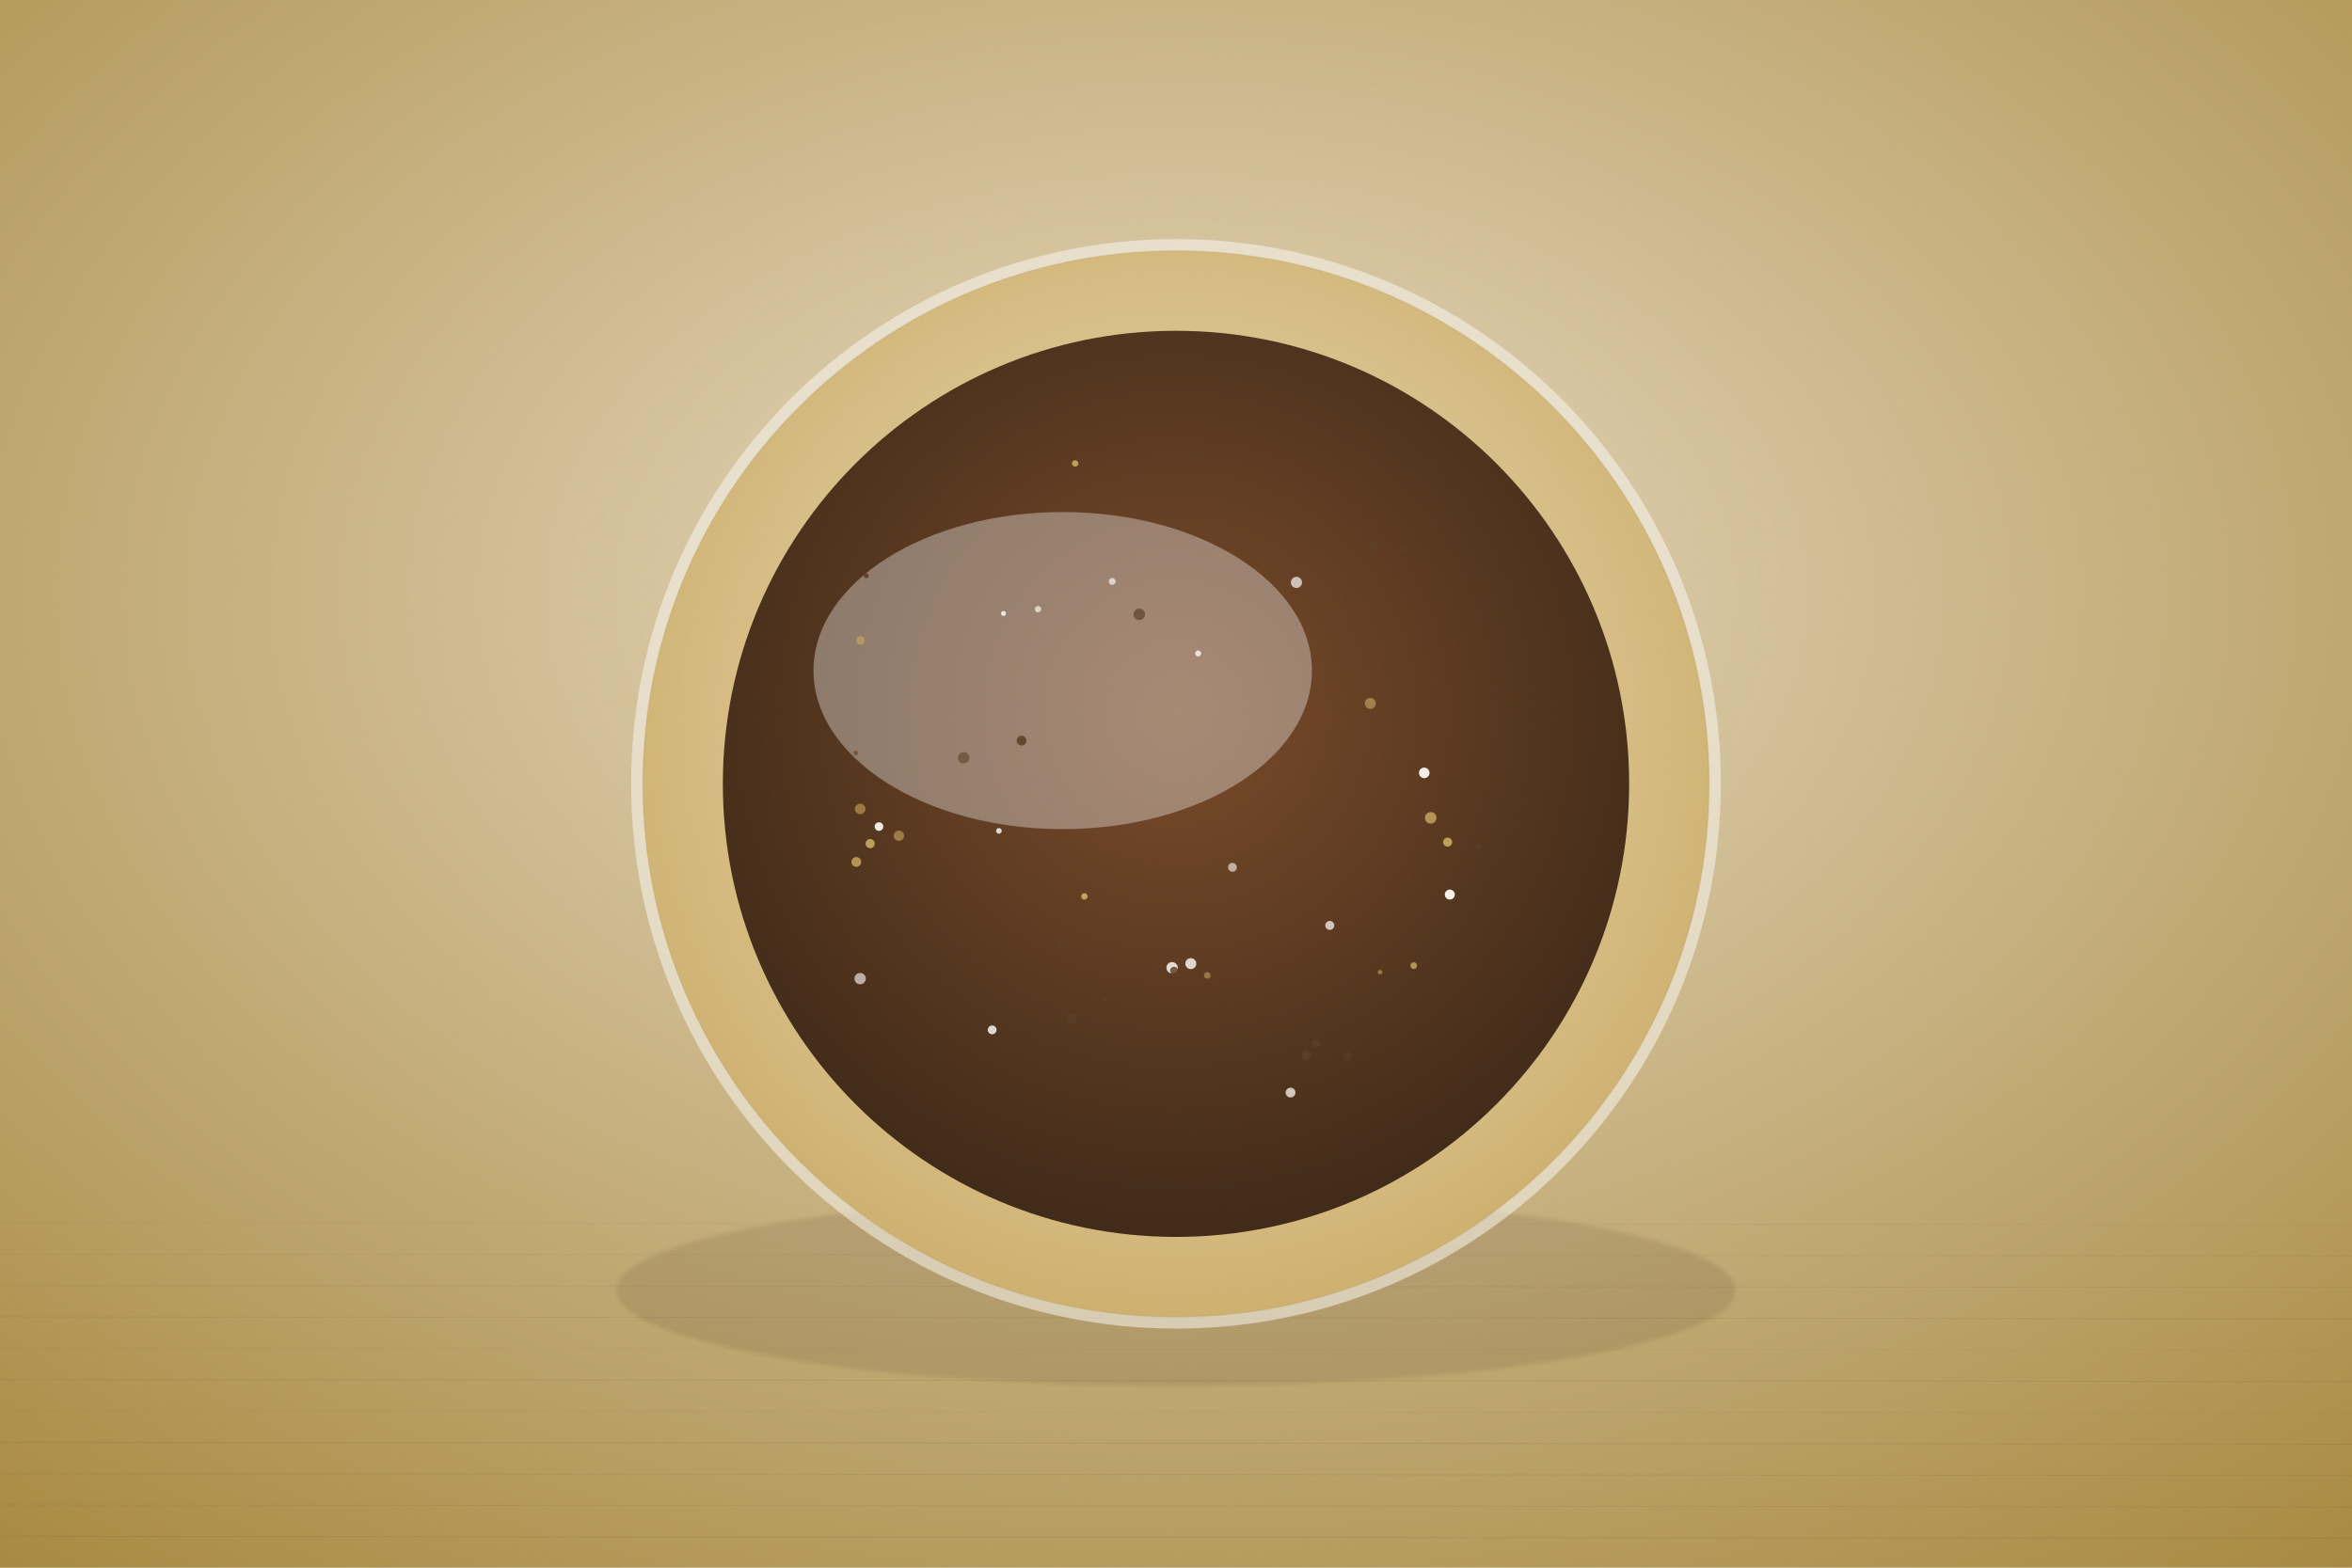
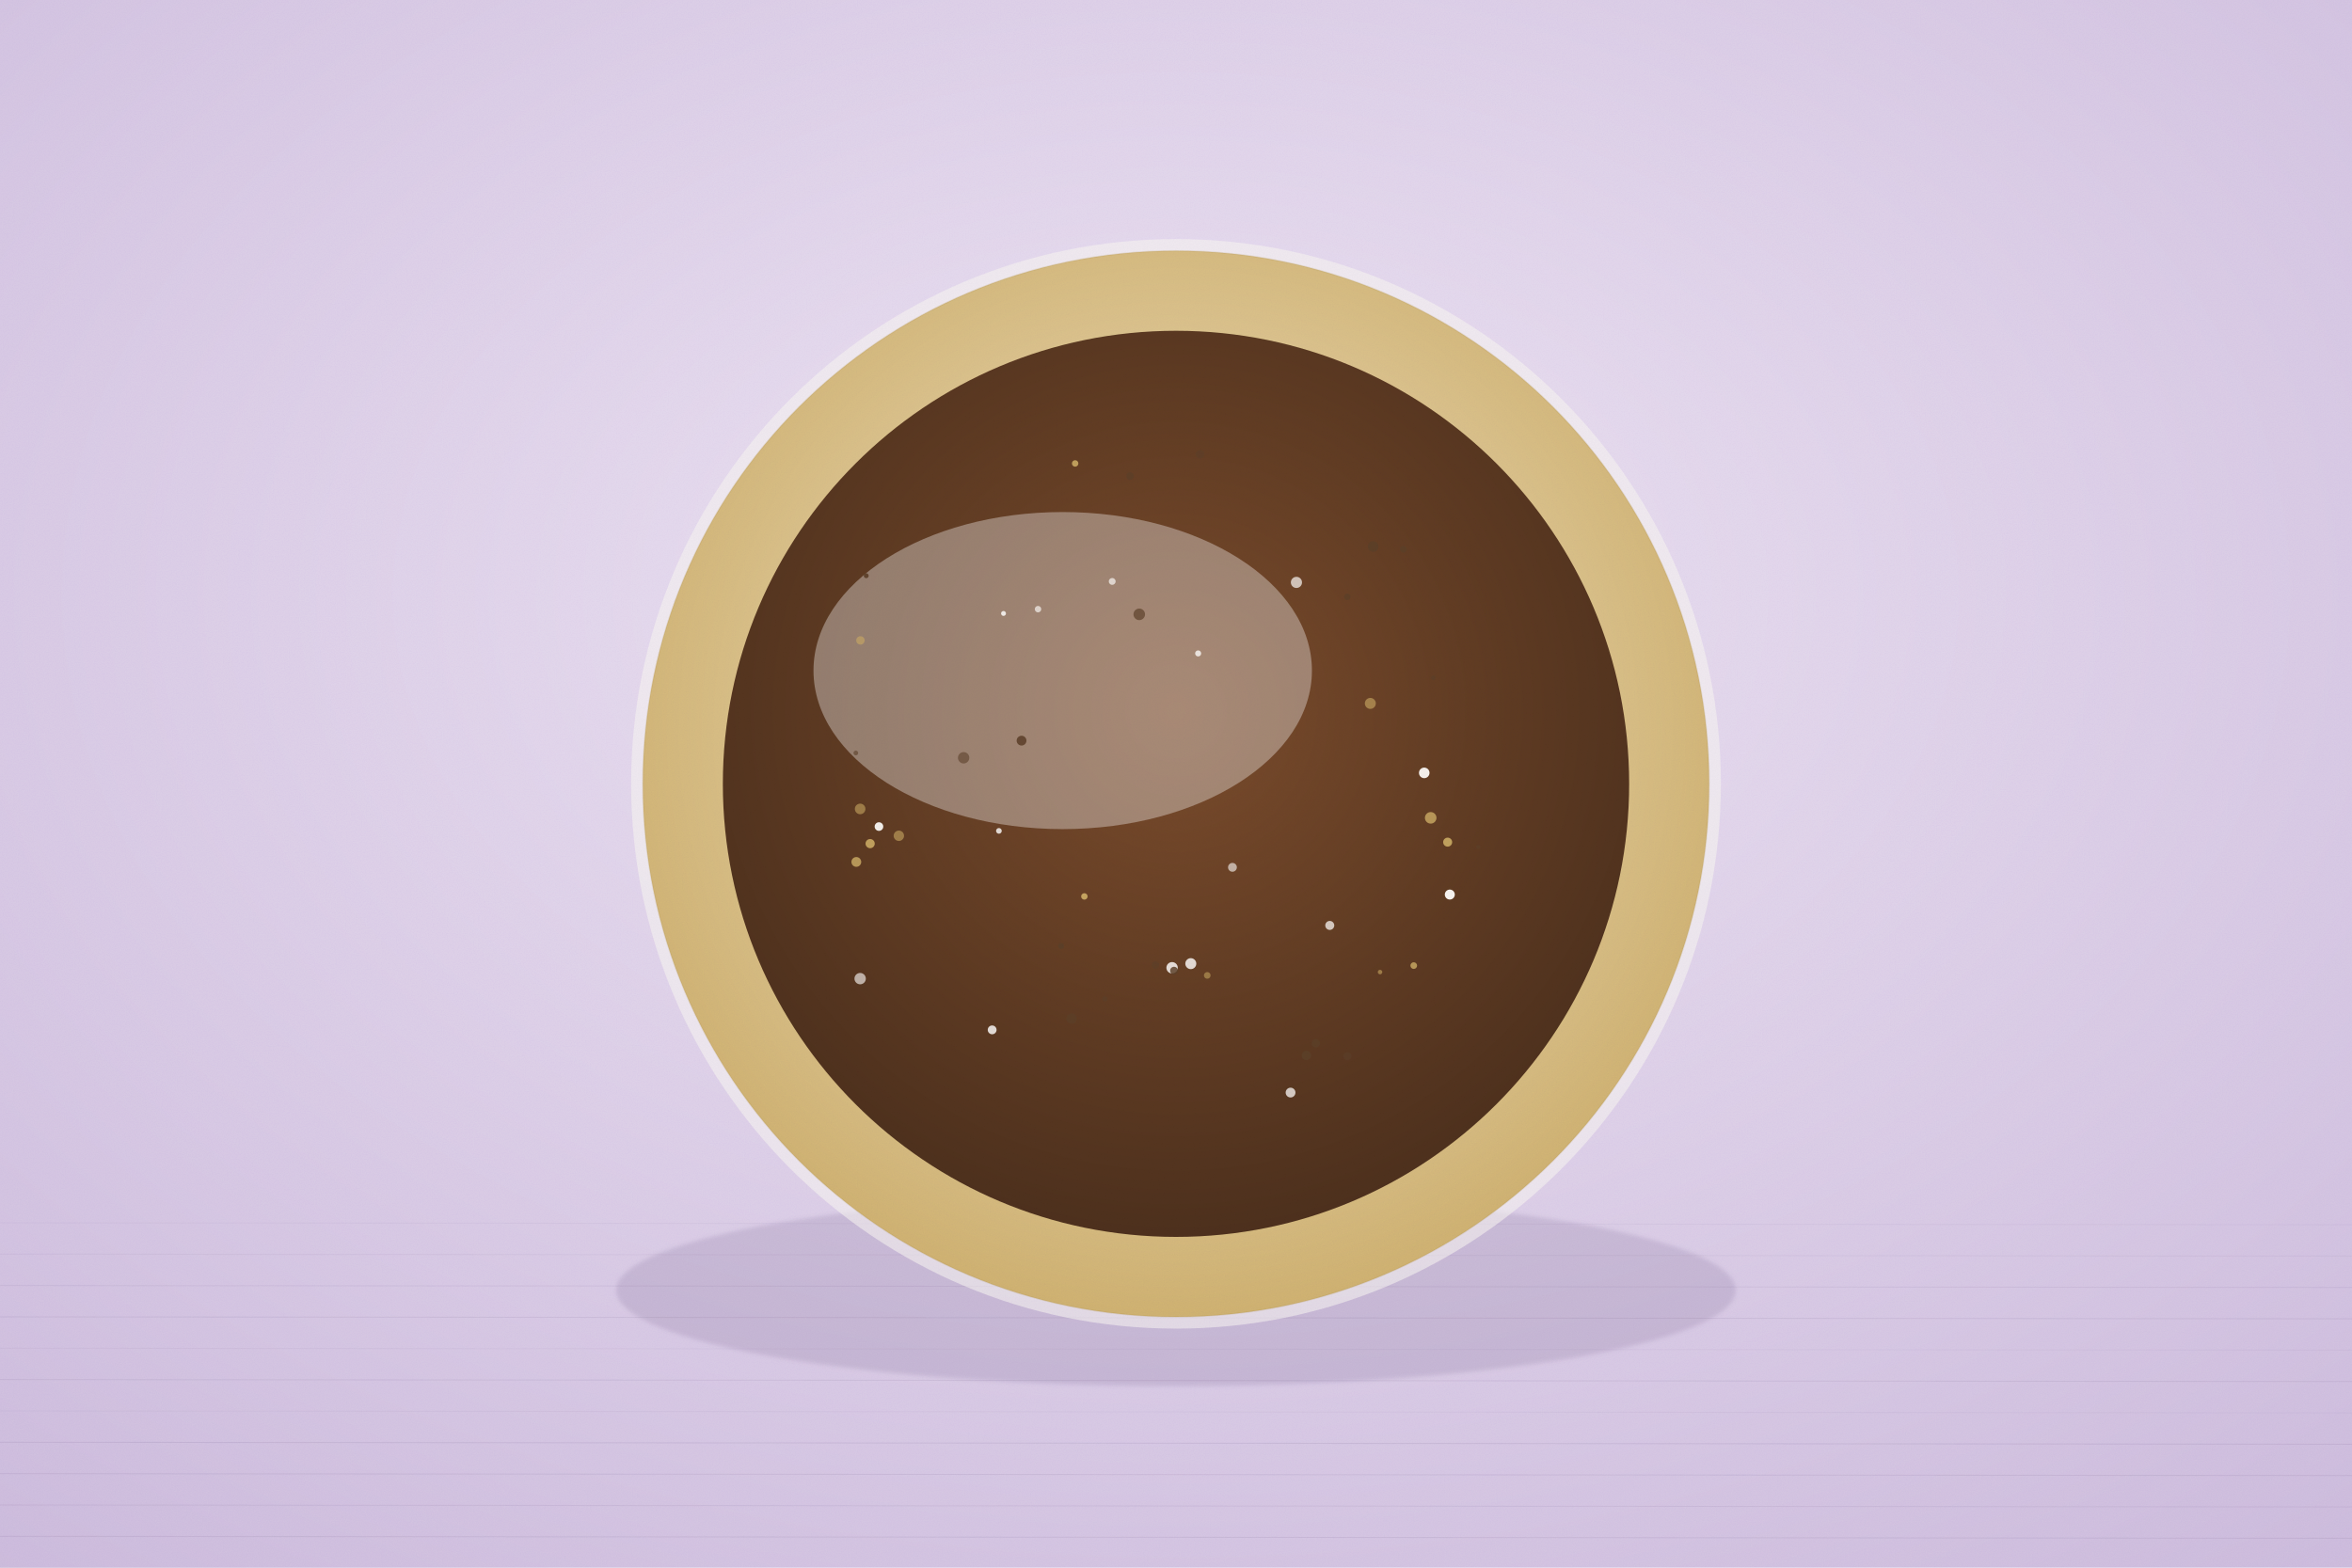
<svg xmlns="http://www.w3.org/2000/svg" viewBox="0 0 2400 1600" preserveAspectRatio="xMidYMid slice">
  <defs>
    <radialGradient id="bg" cx="50%" cy="38%" r="80%">
-       <stop offset="0%" stop-color="#E8DCC4" />
-       <stop offset="100%" stop-color="#A8893F" />
+       <stop offset="0%" stop-color="#EDE4F4" />
+       <stop offset="100%" stop-color="#CDBCDD" />
    </radialGradient>
    <radialGradient id="rim" cx="50%" cy="45%" r="65%">
      <stop offset="0%" stop-color="#F2E4C6" />
      <stop offset="100%" stop-color="#C9A961" />
    </radialGradient>
    <radialGradient id="pudding" cx="50%" cy="42%" r="60%">
      <stop offset="0%" stop-color="#7A4B2A" />
-       <stop offset="100%" stop-color="#3D2817" />
+       <stop offset="100%" stop-color="#4A2E1A" />
    </radialGradient>
    <filter id="soft" x="-20%" y="-20%" width="140%" height="140%">
      <feGaussianBlur stdDeviation="2" />
    </filter>
    <filter id="grain" x="0" y="0" width="100%" height="100%">
      <feTurbulence type="fractalNoise" baseFrequency="0.85" numOctaves="2" seed="44" />
-       <feColorMatrix values="0 0 0 0 0.2  0 0 0 0 0.15  0 0 0 0 0.1  0 0 0 0.08 0" />
+       <feColorMatrix values="0 0 0 0 0.16  0 0 0 0 0.1  0 0 0 0 0.22  0 0 0 0.08 0" />
      <feComposite in2="SourceGraphic" operator="in" />
    </filter>
  </defs>
  <rect width="2400" height="1600" fill="url(#bg)" />
-   <line x1="0" y1="1248.0" x2="2400" y2="1250.0" stroke="#3D2817" stroke-width="1" opacity="0.04" />
-   <line x1="0" y1="1280.0" x2="2400" y2="1282.0" stroke="#3D2817" stroke-width="1" opacity="0.05" />
-   <line x1="0" y1="1312.0" x2="2400" y2="1314.0" stroke="#3D2817" stroke-width="1" opacity="0.07" />
-   <line x1="0" y1="1344.0" x2="2400" y2="1346.0" stroke="#3D2817" stroke-width="1" opacity="0.08" />
-   <line x1="0" y1="1376.0" x2="2400" y2="1378.0" stroke="#3D2817" stroke-width="1" opacity="0.04" />
-   <line x1="0" y1="1408.0" x2="2400" y2="1410.0" stroke="#3D2817" stroke-width="1" opacity="0.08" />
-   <line x1="0" y1="1440.0" x2="2400" y2="1442.0" stroke="#3D2817" stroke-width="1" opacity="0.04" />
-   <line x1="0" y1="1472.0" x2="2400" y2="1474.0" stroke="#3D2817" stroke-width="1" opacity="0.09" />
-   <line x1="0" y1="1504.0" x2="2400" y2="1506.0" stroke="#3D2817" stroke-width="1" opacity="0.08" />
-   <line x1="0" y1="1536.0" x2="2400" y2="1538.0" stroke="#3D2817" stroke-width="1" opacity="0.07" />
-   <line x1="0" y1="1568.0" x2="2400" y2="1570.0" stroke="#3D2817" stroke-width="1" opacity="0.08" />
-   <line x1="0" y1="1600.0" x2="2400" y2="1602.0" stroke="#3D2817" stroke-width="1" opacity="0.09" />
-   <line x1="0" y1="1632.0" x2="2400" y2="1634.0" stroke="#3D2817" stroke-width="1" opacity="0.04" />
-   <line x1="0" y1="1664.0" x2="2400" y2="1666.0" stroke="#3D2817" stroke-width="1" opacity="0.06" />
-   <ellipse cx="1200" cy="1316.8" rx="571.2" ry="97.9" fill="#3D2817" opacity="0.12" filter="url(#soft)" />
+   <line x1="0" y1="1248.0" x2="2400" y2="1250.0" stroke="#3A2358" stroke-width="1" opacity="0.04" />
+   <line x1="0" y1="1280.0" x2="2400" y2="1282.0" stroke="#3A2358" stroke-width="1" opacity="0.05" />
+   <line x1="0" y1="1312.0" x2="2400" y2="1314.0" stroke="#3A2358" stroke-width="1" opacity="0.07" />
+   <line x1="0" y1="1344.0" x2="2400" y2="1346.0" stroke="#3A2358" stroke-width="1" opacity="0.08" />
+   <line x1="0" y1="1376.0" x2="2400" y2="1378.0" stroke="#3A2358" stroke-width="1" opacity="0.04" />
+   <line x1="0" y1="1408.0" x2="2400" y2="1410.0" stroke="#3A2358" stroke-width="1" opacity="0.08" />
+   <line x1="0" y1="1440.0" x2="2400" y2="1442.0" stroke="#3A2358" stroke-width="1" opacity="0.04" />
+   <line x1="0" y1="1472.0" x2="2400" y2="1474.0" stroke="#3A2358" stroke-width="1" opacity="0.09" />
+   <line x1="0" y1="1504.0" x2="2400" y2="1506.0" stroke="#3A2358" stroke-width="1" opacity="0.08" />
+   <line x1="0" y1="1536.0" x2="2400" y2="1538.0" stroke="#3A2358" stroke-width="1" opacity="0.07" />
+   <line x1="0" y1="1568.0" x2="2400" y2="1570.0" stroke="#3A2358" stroke-width="1" opacity="0.08" />
+   <line x1="0" y1="1600.0" x2="2400" y2="1602.0" stroke="#3A2358" stroke-width="1" opacity="0.09" />
+   <line x1="0" y1="1632.0" x2="2400" y2="1634.0" stroke="#3A2358" stroke-width="1" opacity="0.04" />
+   <line x1="0" y1="1664.0" x2="2400" y2="1666.0" stroke="#3A2358" stroke-width="1" opacity="0.06" />
+   <ellipse cx="1200" cy="1316.8" rx="571.2" ry="97.9" fill="#3A2358" opacity="0.12" filter="url(#soft)" />
  <circle cx="1200" cy="800" r="556.0" fill="#FAF7F2" opacity="0.55" />
  <circle cx="1200" cy="800" r="544" fill="url(#rim)" />
  <circle cx="1200" cy="800" r="544" fill="none" stroke="#A8893F" stroke-width="1.5" opacity="0.18" />
  <circle cx="1200" cy="800" r="462.4" fill="url(#pudding)" />
  <ellipse cx="1084.4" cy="684.4" rx="254.3" ry="161.8" fill="#FFFFFE" opacity="0.35" />
  <circle cx="1196.0" cy="987.7" r="5.8" fill="#FFFEFB" opacity="0.83" />
  <circle cx="983.3" cy="773.4" r="5.8" fill="#5A3E26" opacity="0.59" />
  <circle cx="1224.5" cy="463.6" r="4.4" fill="#5A3E26" opacity="0.57" />
  <circle cx="1459.9" cy="834.7" r="5.9" fill="#C9A961" opacity="0.82" />
  <circle cx="1398.3" cy="717.9" r="5.6" fill="#C9A961" opacity="0.62" />
  <circle cx="1134.9" cy="593.4" r="3.5" fill="#FFFEFB" opacity="0.67" />
  <circle cx="1316.9" cy="1115.1" r="5.0" fill="#FFFEFB" opacity="0.74" />
  <circle cx="1231.9" cy="995.5" r="3.4" fill="#C9A961" opacity="0.55" />
  <circle cx="1019.3" cy="848.0" r="2.9" fill="#FFFEFB" opacity="0.81" />
  <circle cx="1408.2" cy="992.1" r="2.3" fill="#C9A961" opacity="0.59" />
  <circle cx="883.9" cy="587.6" r="2.5" fill="#5A3E26" opacity="0.92" />
  <circle cx="1097.1" cy="473.0" r="3.3" fill="#C9A961" opacity="0.90" />
  <circle cx="1024.0" cy="626.1" r="2.5" fill="#FFFEFB" opacity="0.85" />
  <circle cx="1215.1" cy="983.5" r="5.6" fill="#FFFEFB" opacity="0.81" />
  <circle cx="917.2" cy="853.0" r="5.3" fill="#C9A961" opacity="0.60" />
  <circle cx="1322.9" cy="594.4" r="5.7" fill="#FFFEFB" opacity="0.69" />
  <circle cx="877.7" cy="998.8" r="5.8" fill="#FFFEFB" opacity="0.62" />
  <circle cx="1508.3" cy="864.5" r="2.1" fill="#5A3E26" opacity="0.69" />
  <circle cx="878.0" cy="653.6" r="4.3" fill="#C9A961" opacity="0.62" />
  <circle cx="1162.5" cy="627.0" r="5.9" fill="#5A3E26" opacity="0.68" />
  <circle cx="1477.2" cy="859.5" r="4.6" fill="#C9A961" opacity="0.92" />
  <circle cx="1042.4" cy="755.9" r="5.0" fill="#5A3E26" opacity="0.86" />
  <circle cx="1153.1" cy="485.8" r="3.9" fill="#5A3E26" opacity="0.73" />
  <circle cx="1333.1" cy="1077.2" r="4.8" fill="#5A3E26" opacity="0.93" />
  <circle cx="1093.4" cy="1039.6" r="5.4" fill="#5A3E26" opacity="0.66" />
  <circle cx="873.3" cy="768.5" r="2.4" fill="#5A3E26" opacity="0.60" />
  <circle cx="1453.3" cy="788.8" r="5.4" fill="#FFFEFB" opacity="0.93" />
  <circle cx="873.8" cy="879.7" r="5.0" fill="#C9A961" opacity="0.84" />
  <circle cx="1374.9" cy="1078.0" r="4.2" fill="#5A3E26" opacity="0.59" />
  <circle cx="1222.6" cy="666.9" r="3.1" fill="#FFFEFB" opacity="0.78" />
  <circle cx="1179.1" cy="984.9" r="3.8" fill="#5A3E26" opacity="0.64" />
  <circle cx="1083.1" cy="965.9" r="2.5" fill="#5A3E26" opacity="0.94" />
  <circle cx="1198.0" cy="990.7" r="4.0" fill="#5A3E26" opacity="0.83" />
  <circle cx="1479.4" cy="913.0" r="5.1" fill="#FFFEFB" opacity="0.95" />
  <circle cx="877.7" cy="825.6" r="5.4" fill="#C9A961" opacity="0.59" />
  <circle cx="1059.2" cy="621.7" r="3.3" fill="#FFFEFB" opacity="0.65" />
  <circle cx="1127.4" cy="1019.5" r="2.7" fill="#5A3E26" opacity="0.74" />
  <circle cx="1106.5" cy="914.9" r="3.3" fill="#C9A961" opacity="0.95" />
  <circle cx="1374.8" cy="609.1" r="3.4" fill="#5A3E26" opacity="0.69" />
  <circle cx="1356.9" cy="944.5" r="4.6" fill="#FFFEFB" opacity="0.72" />
  <circle cx="1082.8" cy="965.4" r="3.1" fill="#5A3E26" opacity="0.82" />
  <circle cx="1401.2" cy="557.8" r="5.4" fill="#5A3E26" opacity="0.93" />
  <circle cx="1432.0" cy="560.6" r="3.5" fill="#5A3E26" opacity="0.87" />
  <circle cx="1342.7" cy="1064.8" r="4.2" fill="#5A3E26" opacity="0.79" />
  <circle cx="1257.6" cy="885.2" r="4.5" fill="#FFFEFB" opacity="0.59" />
  <circle cx="1012.4" cy="1051.1" r="4.5" fill="#FFFEFB" opacity="0.82" />
  <circle cx="1462.6" cy="691.8" r="2.5" fill="#5A3E26" opacity="0.66" />
  <circle cx="1442.6" cy="985.5" r="3.4" fill="#C9A961" opacity="0.83" />
  <circle cx="887.9" cy="861.0" r="4.7" fill="#C9A961" opacity="0.91" />
  <circle cx="896.9" cy="843.6" r="4.4" fill="#FFFEFB" opacity="0.92" />
  <rect width="2400" height="1600" filter="url(#grain)" opacity="0.5" />
</svg>
